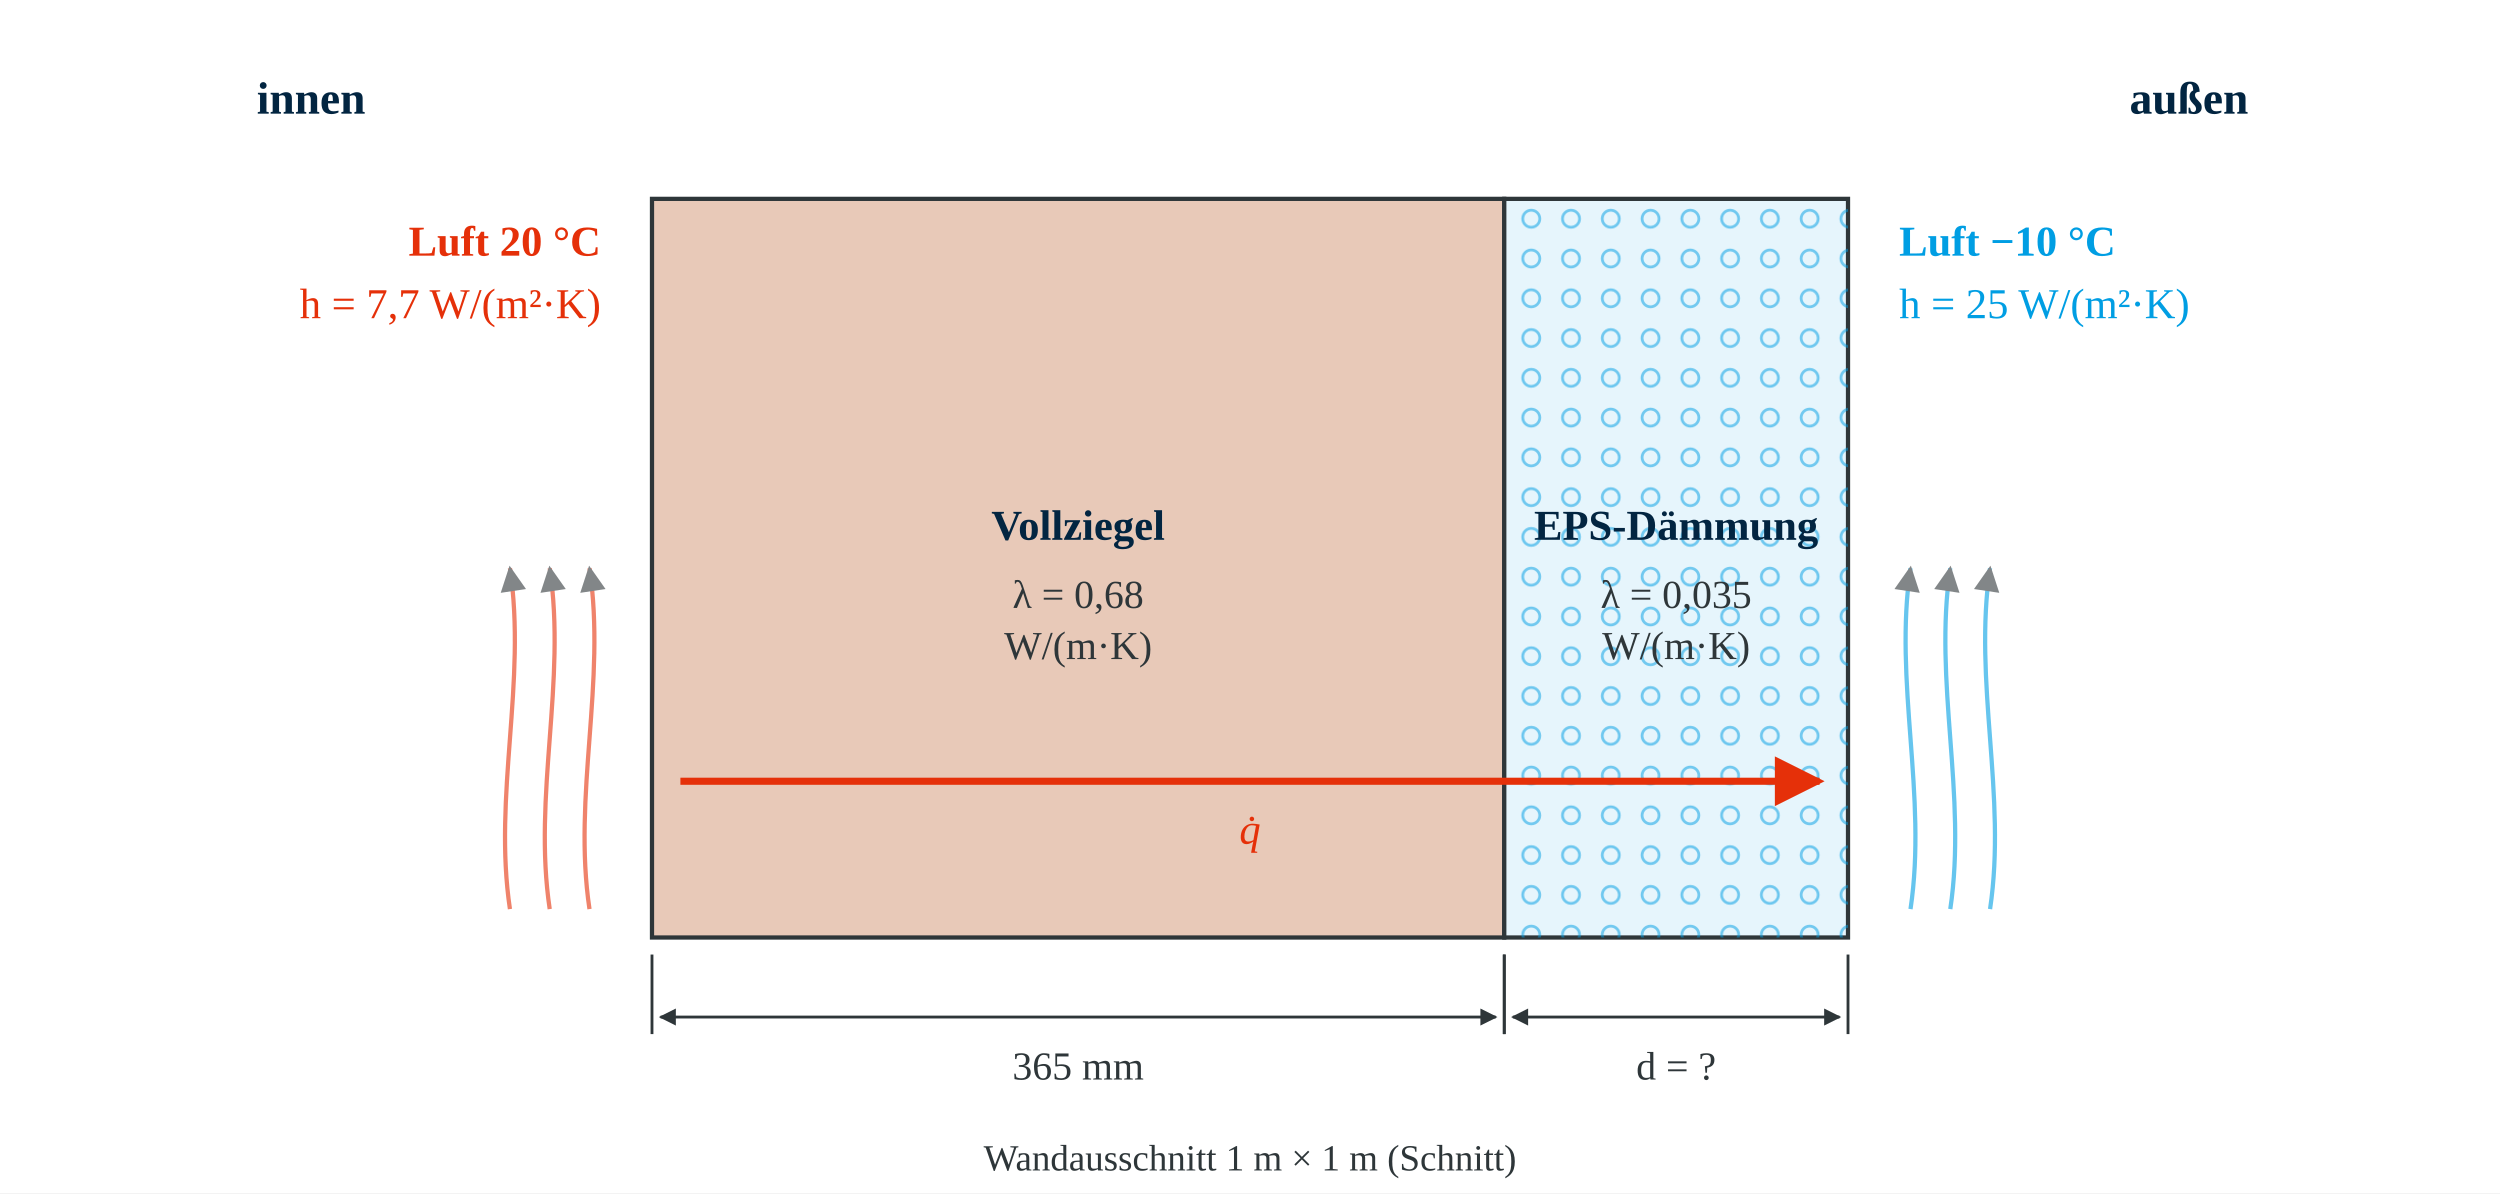
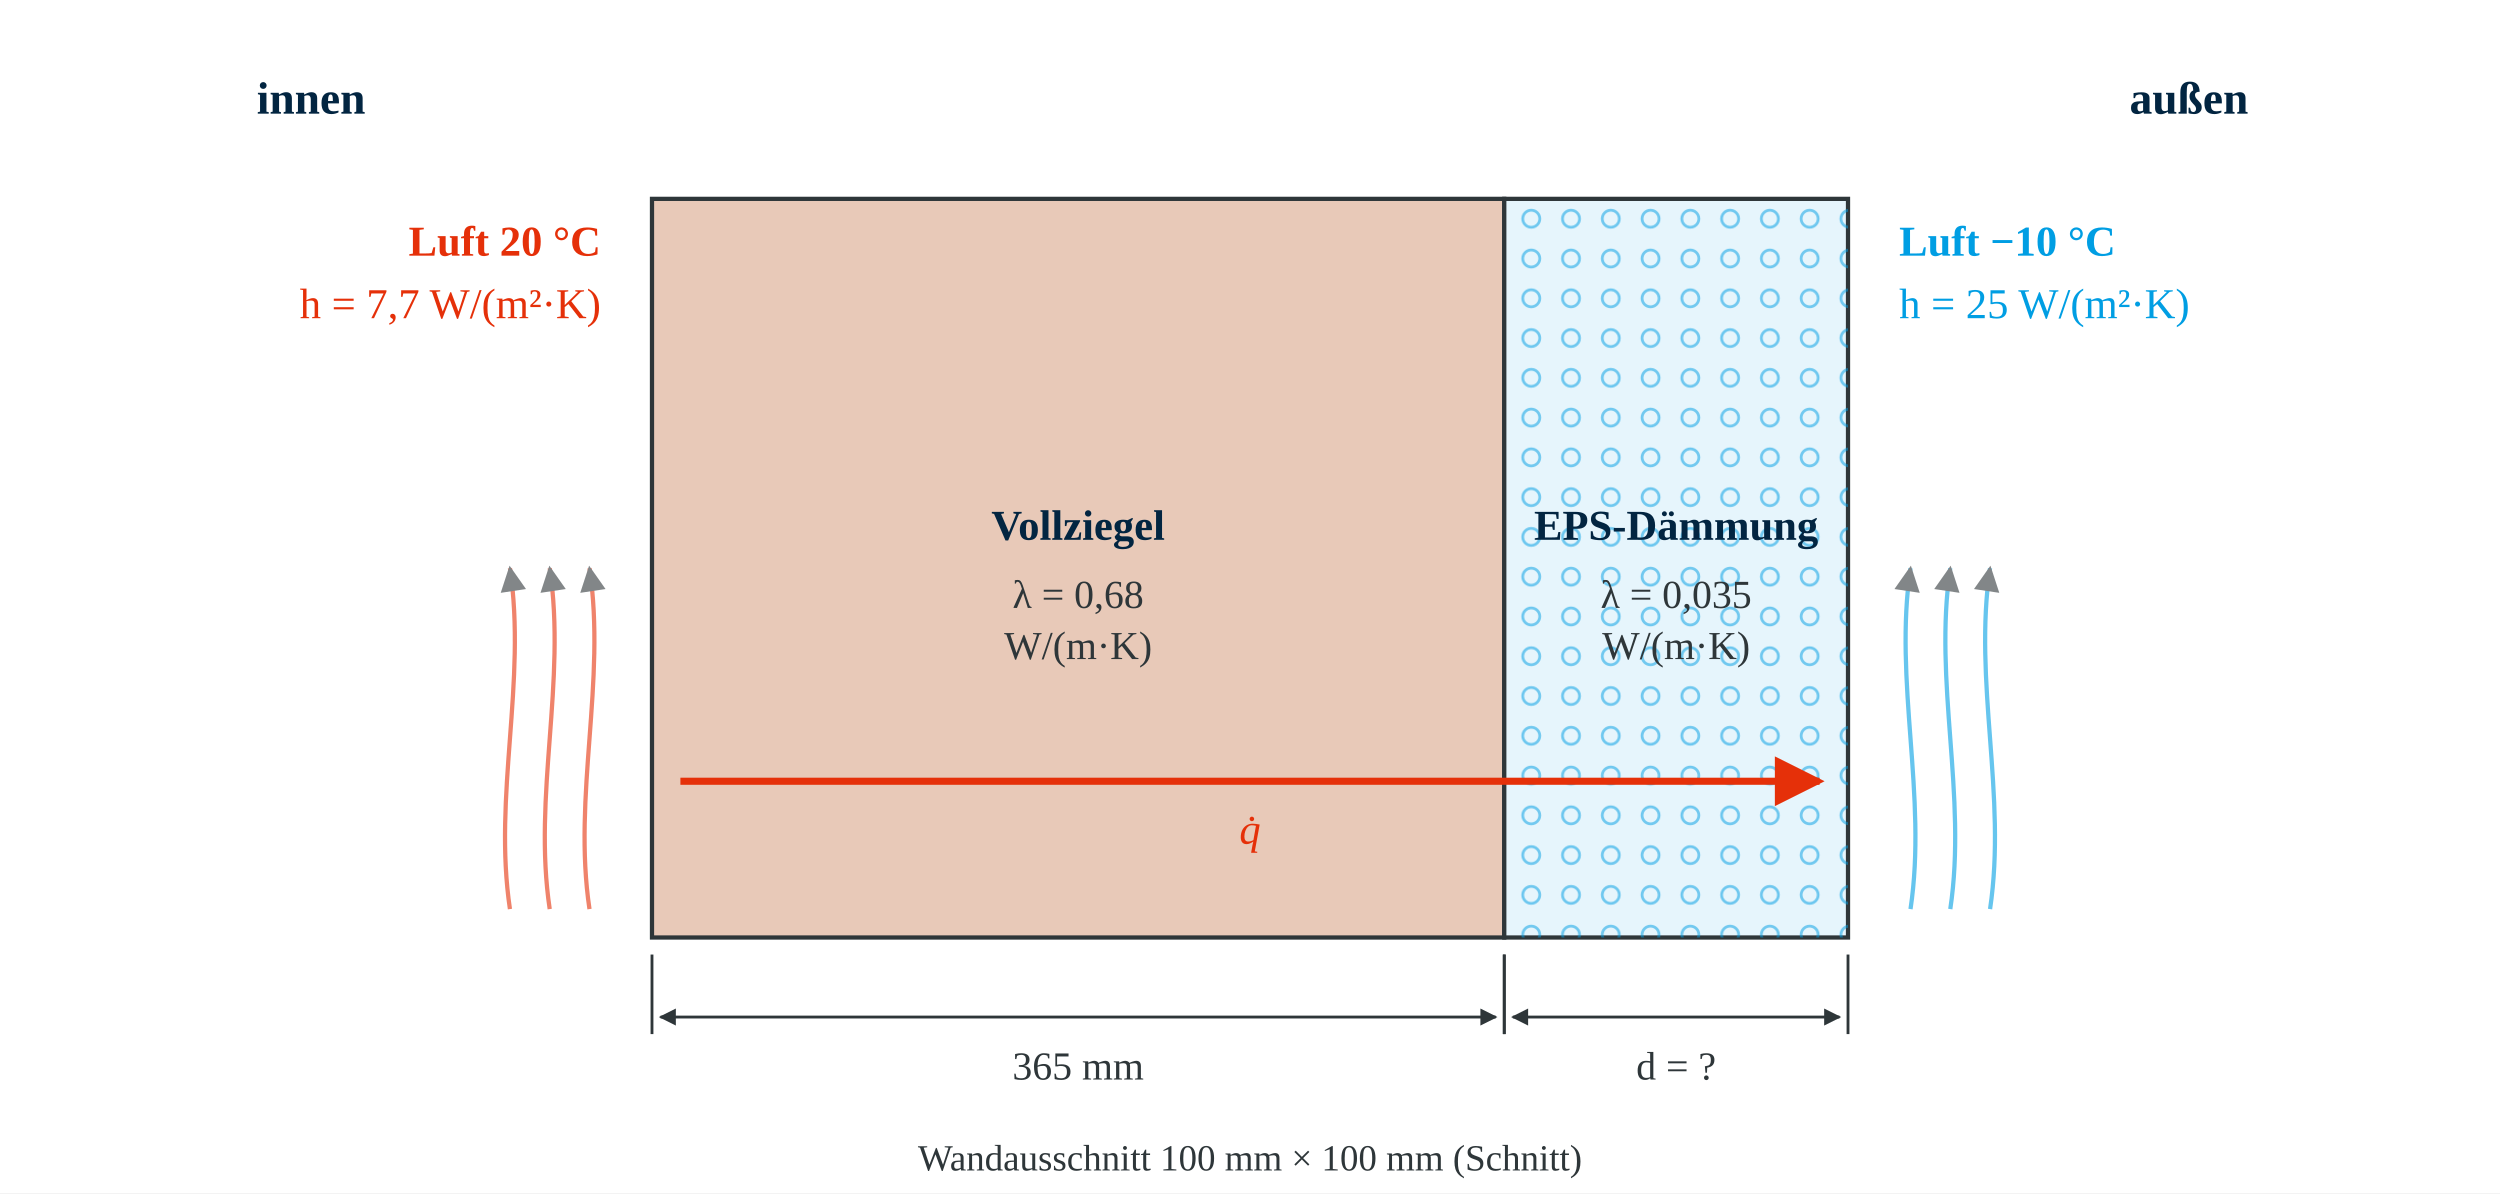
<svg xmlns="http://www.w3.org/2000/svg" viewBox="0 0 880 420" width="880" height="420" font-family="Source Sans Pro, Source Sans 3, Arial, sans-serif">
  <rect width="880" height="420" fill="white" />
  <defs>
    <marker id="pf" viewBox="0 0 10 10" refX="9" refY="5" markerWidth="7" markerHeight="7" orient="auto-start-reverse">
      <path d="M0,0 L10,5 L0,10 z" fill="#E53009" />
    </marker>
    <marker id="pm" viewBox="0 0 10 10" refX="9" refY="5" markerWidth="6" markerHeight="6" orient="auto-start-reverse">
      <path d="M0,0 L10,5 L0,10 z" fill="#2E3639" />
    </marker>
    <pattern id="eps" width="14" height="14" patternUnits="userSpaceOnUse">
      <circle cx="7" cy="7" r="3" fill="none" stroke="#009EE3" stroke-width="1" opacity="0.5" />
    </pattern>
  </defs>
  <rect x="229.5" y="70" width="300" height="260" fill="#e8c9b8" stroke="#2E3639" stroke-width="1.5" />
  <text x="379.5" y="190.0" text-anchor="middle" font-size="15" font-weight="600" fill="#022541">Vollziegel</text>
  <text x="379.5" y="214.0" text-anchor="middle" font-size="14" fill="#2E3639">λ = 0,68</text>
  <text x="379.5" y="232.0" text-anchor="middle" font-size="14" fill="#2E3639">W/(m·K)</text>
  <line x1="229.5" y1="336" x2="229.5" y2="364" stroke="#2E3639" />
  <line x1="529.5" y1="336" x2="529.5" y2="364" stroke="#2E3639" />
  <line x1="232.5" y1="358" x2="526.5" y2="358" stroke="#2E3639" marker-start="url(#pm)" marker-end="url(#pm)" />
  <text x="379.5" y="380" text-anchor="middle" font-size="14" fill="#2E3639">365 mm</text>
  <rect x="529.5" y="70" width="121" height="260" fill="#e6f5fc" stroke="#2E3639" stroke-width="1.5" />
  <rect x="529.5" y="70" width="121" height="260" fill="url(#eps)" />
  <text x="590.0" y="190.0" text-anchor="middle" font-size="15" font-weight="600" fill="#022541">EPS-Dämmung</text>
  <text x="590.0" y="214.0" text-anchor="middle" font-size="14" fill="#2E3639">λ = 0,035</text>
  <text x="590.0" y="232.0" text-anchor="middle" font-size="14" fill="#2E3639">W/(m·K)</text>
  <line x1="529.5" y1="336" x2="529.5" y2="364" stroke="#2E3639" />
  <line x1="650.5" y1="336" x2="650.5" y2="364" stroke="#2E3639" />
  <line x1="532.5" y1="358" x2="647.5" y2="358" stroke="#2E3639" marker-start="url(#pm)" marker-end="url(#pm)" />
  <text x="590.0" y="380" text-anchor="middle" font-size="14" fill="#2E3639">d = ?</text>
  <text x="109.5" y="40" text-anchor="middle" font-size="16" font-weight="700" fill="#022541">innen</text>
  <text x="770.5" y="40" text-anchor="middle" font-size="16" font-weight="700" fill="#022541">außen</text>
  <text x="211.5" y="90" text-anchor="end" font-size="15" fill="#E53009" font-weight="600">Luft 20 °C</text>
  <text x="211.5" y="112" text-anchor="end" font-size="15" fill="#E53009">h = 7,7 W/(m²·K)</text>
  <path d="M207.5,320 C201.5,280 213.5,240 207.5,200" fill="none" stroke="#E53009" stroke-width="1.5" opacity="0.6" marker-end="url(#pm)" />
  <path d="M193.5,320 C187.5,280 199.5,240 193.5,200" fill="none" stroke="#E53009" stroke-width="1.5" opacity="0.6" marker-end="url(#pm)" />
  <path d="M179.5,320 C173.5,280 185.5,240 179.5,200" fill="none" stroke="#E53009" stroke-width="1.5" opacity="0.6" marker-end="url(#pm)" />
  <text x="668.5" y="90" text-anchor="start" font-size="15" fill="#009EE3" font-weight="600">Luft −10 °C</text>
  <text x="668.5" y="112" text-anchor="start" font-size="15" fill="#009EE3">h = 25 W/(m²·K)</text>
  <path d="M672.5,320 C678.5,280 666.5,240 672.5,200" fill="none" stroke="#009EE3" stroke-width="1.5" opacity="0.6" marker-end="url(#pm)" />
  <path d="M686.5,320 C692.5,280 680.5,240 686.5,200" fill="none" stroke="#009EE3" stroke-width="1.5" opacity="0.6" marker-end="url(#pm)" />
  <path d="M700.5,320 C706.5,280 694.5,240 700.5,200" fill="none" stroke="#009EE3" stroke-width="1.5" opacity="0.6" marker-end="url(#pm)" />
  <line x1="239.5" y1="275.0" x2="640.5" y2="275.0" stroke="#E53009" stroke-width="2.5" marker-end="url(#pf)" />
  <text x="440.0" y="297.0" text-anchor="middle" font-size="15" font-style="italic" fill="#E53009">q̇</text>
-   <text x="440.0" y="412" text-anchor="middle" font-size="13" fill="#2E3639">Wandausschnitt 1 m × 1 m (Schnitt)</text>
+   <text x="440.0" y="412" text-anchor="middle" font-size="13" fill="#2E3639">Wandausschnitt 100 mm × 100 mm (Schnitt)</text>
</svg>
